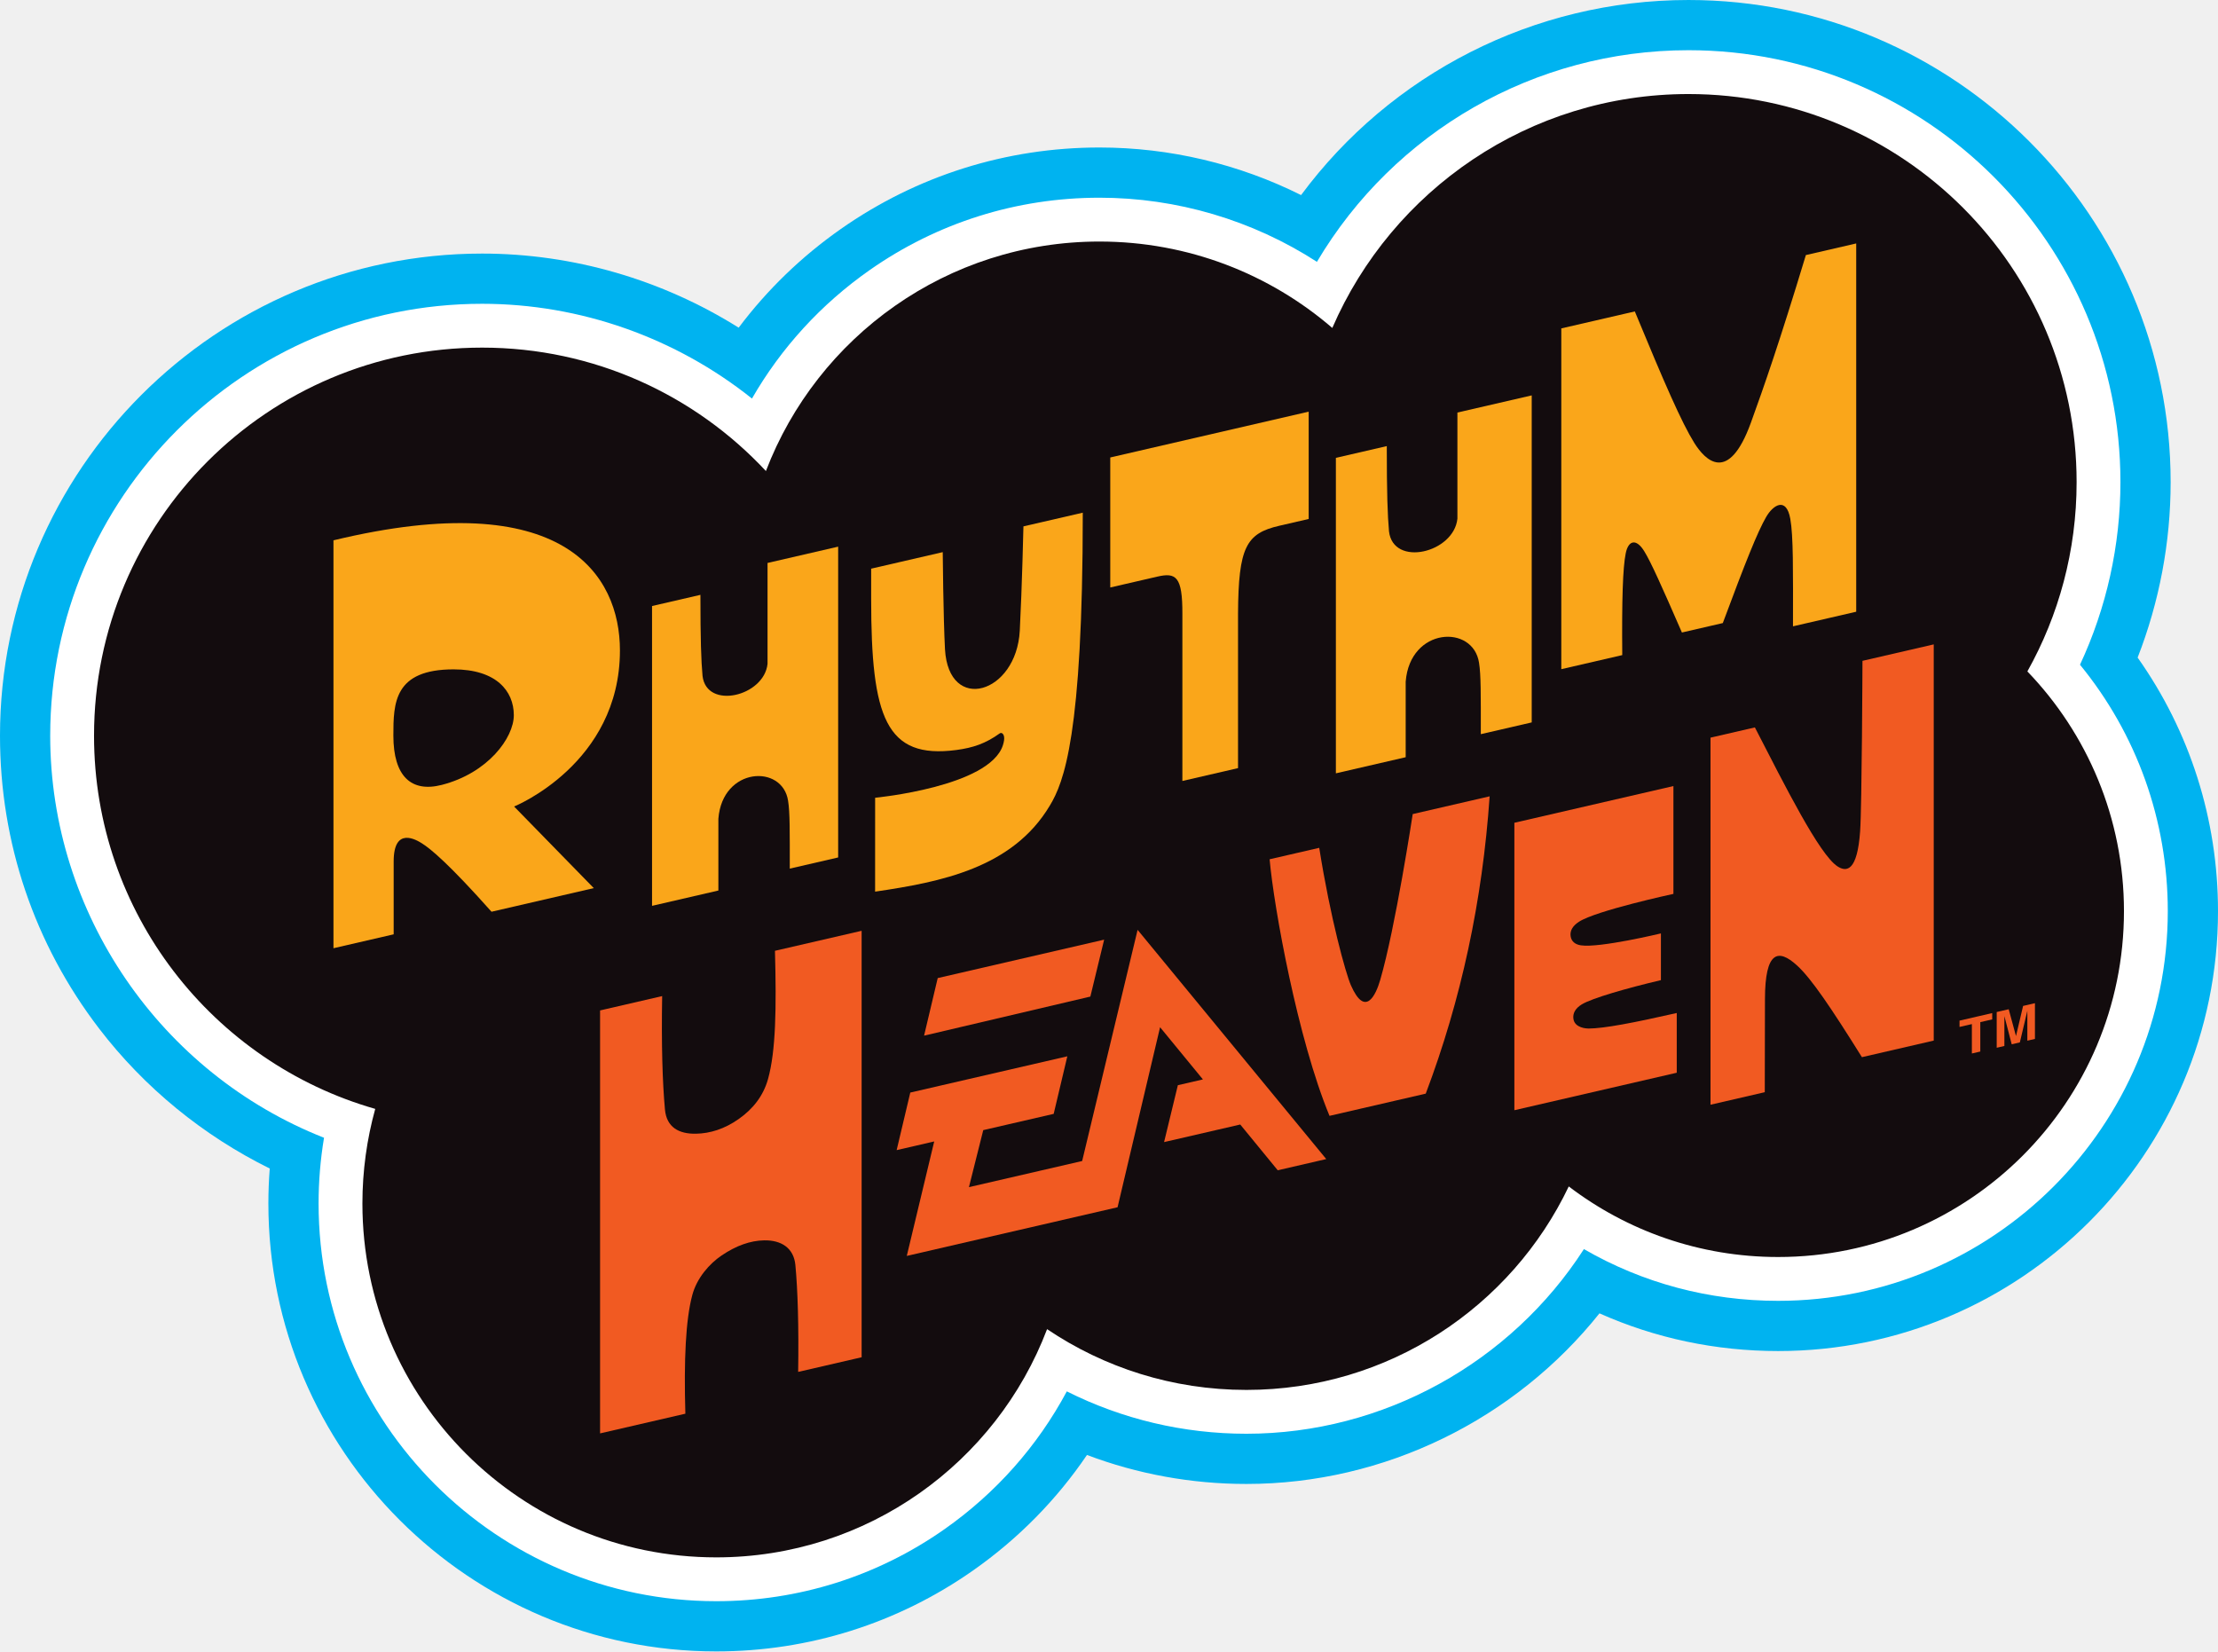
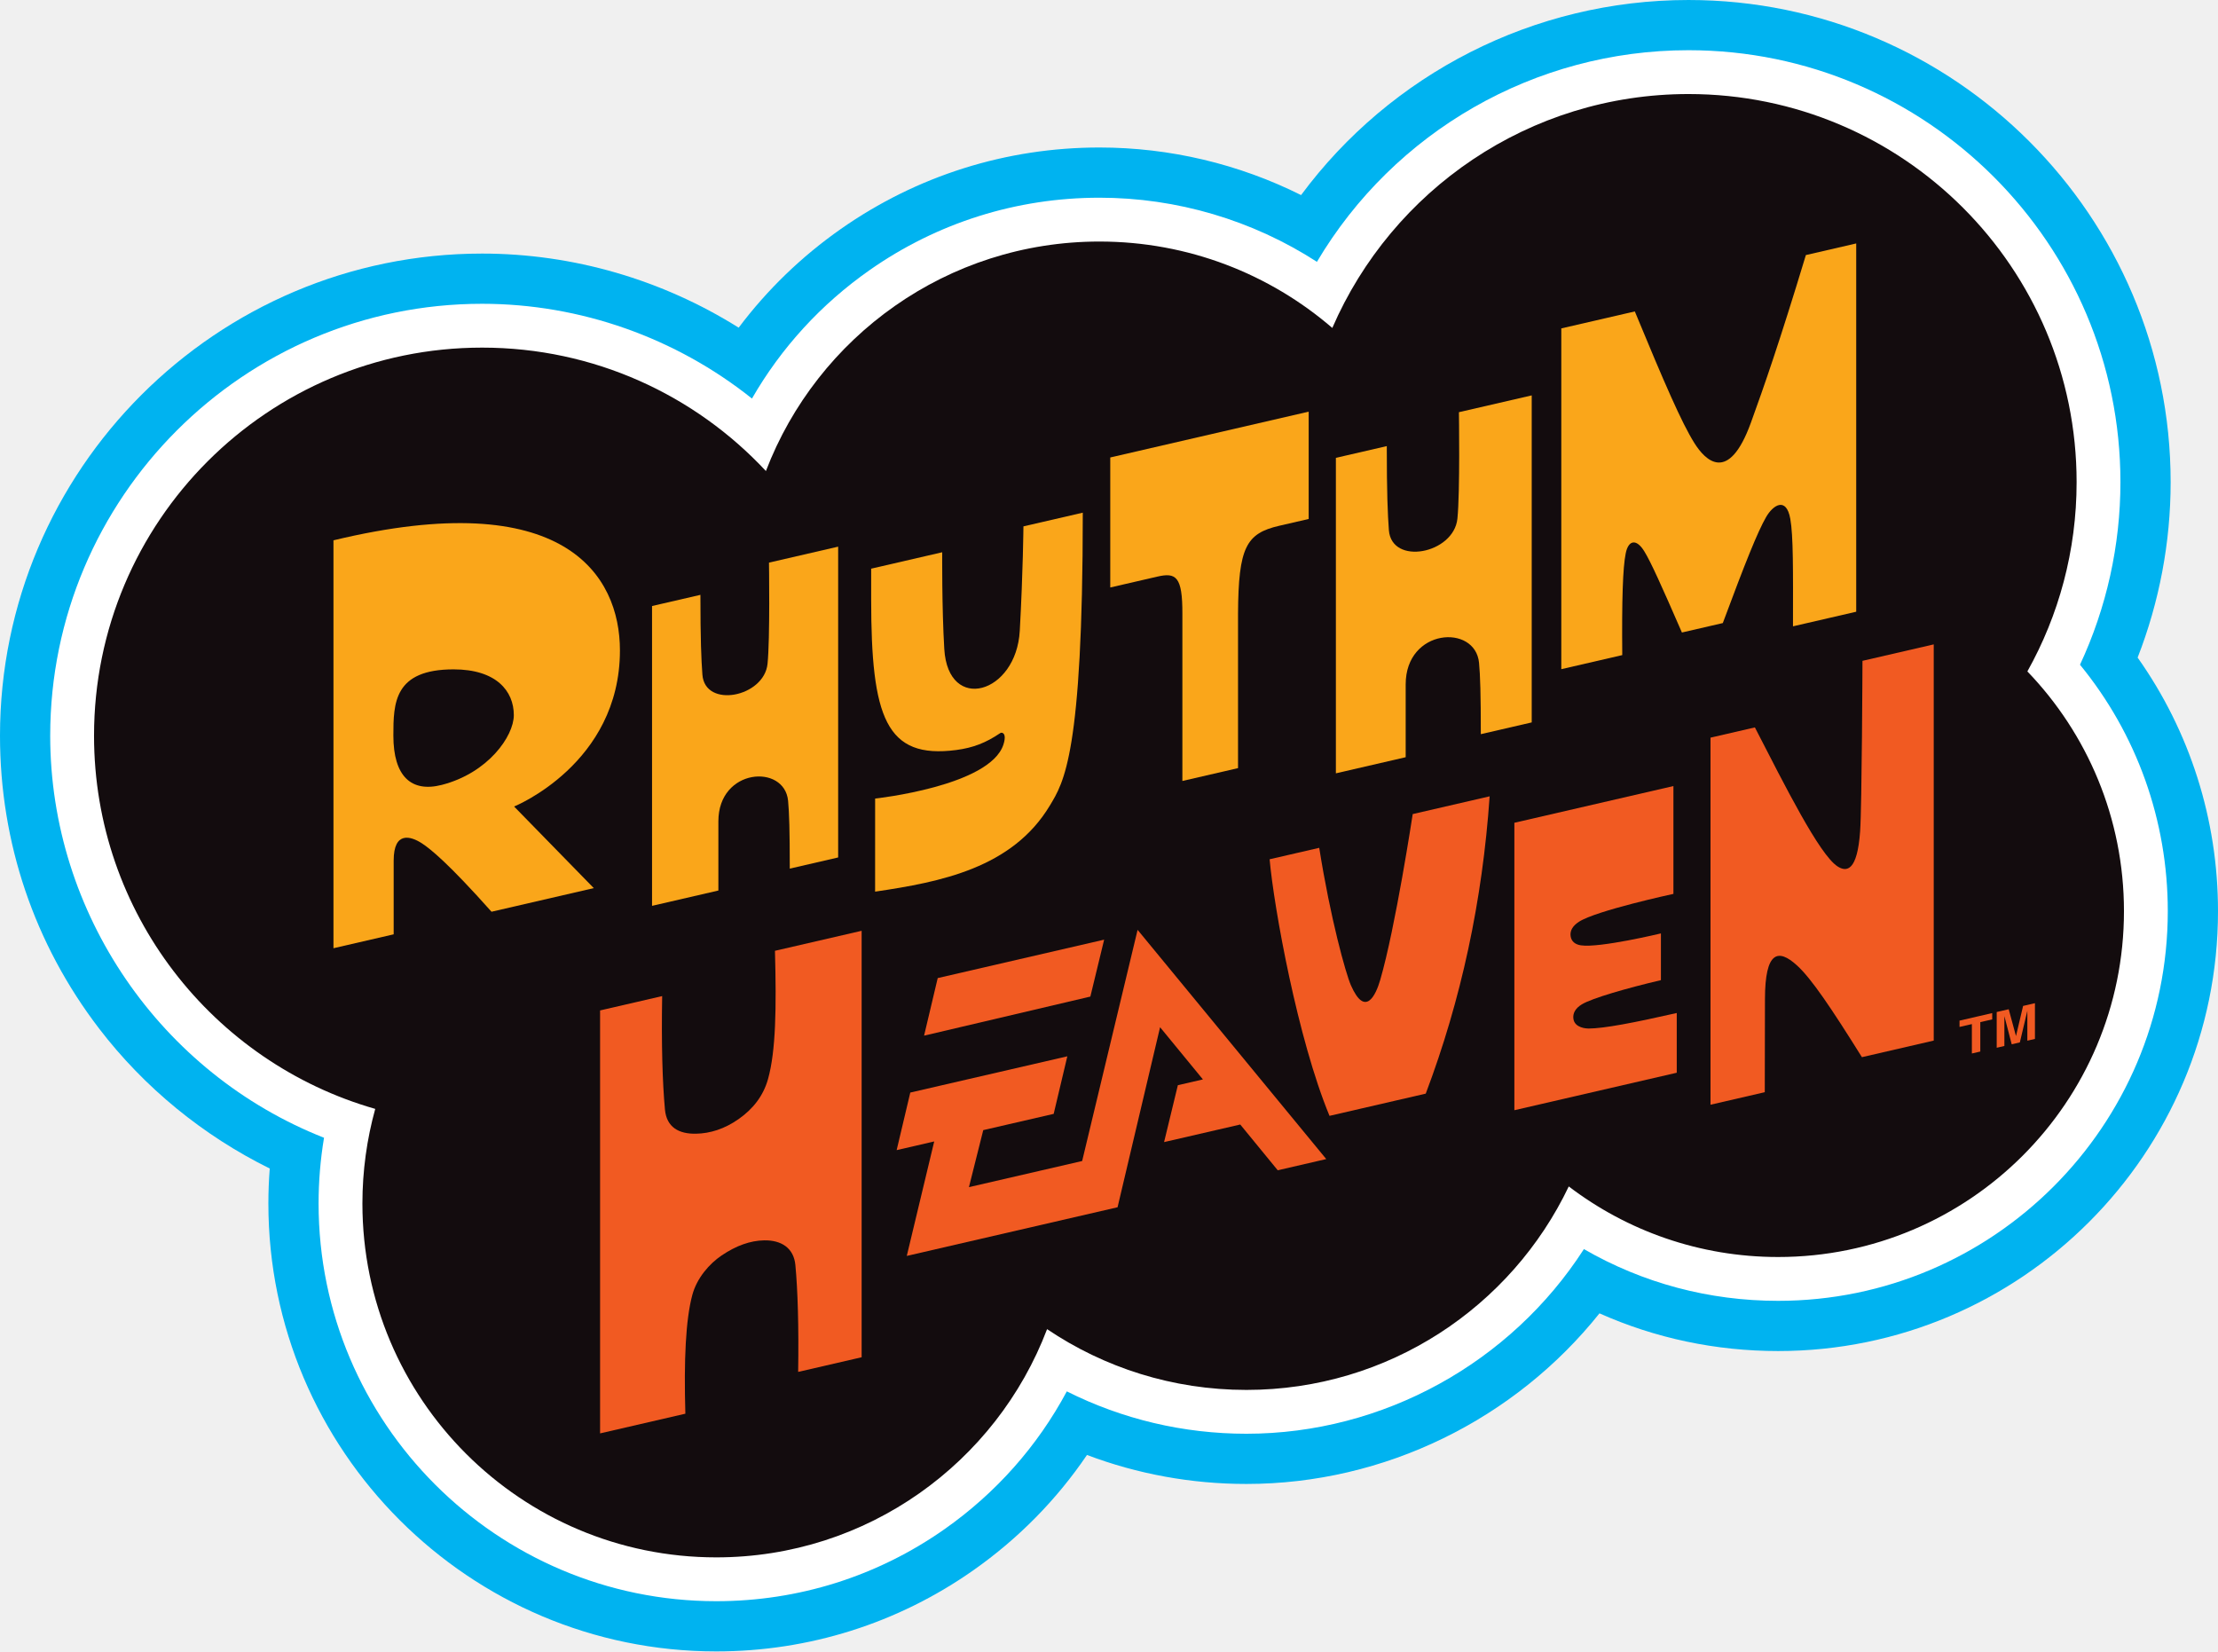
- <svg xmlns="http://www.w3.org/2000/svg" version="1.1" id="svg2" width="666.667" height="496.355" viewBox="0 0 666.667 496.355">
-   <defs id="defs6">
+ <svg xmlns="http://www.w3.org/2000/svg" version="1.1" id="svg1" width="666.667" height="496.355" viewBox="0 0 666.667 496.355">
+   <defs id="defs1">
+     <clipPath clipPathUnits="userSpaceOnUse" id="clipPath2">
+       <path d="M 0,372.266 H 500 V 0 H 0 Z" transform="translate(-481.8831,-224.0316)" id="path2" />
+     </clipPath>
+     <clipPath clipPathUnits="userSpaceOnUse" id="clipPath4">
+       <path d="M 0,372.266 H 500 V 0 H 0 Z" transform="translate(-468.8918,-222.4202)" id="path4" />
+     </clipPath>
+     <clipPath clipPathUnits="userSpaceOnUse" id="clipPath6">
+       <path d="M 0,372.266 H 500 V 0 H 0 Z" transform="translate(-457.0276,-220.9139)" id="path6" />
+     </clipPath>
+     <clipPath clipPathUnits="userSpaceOnUse" id="clipPath8">
+       <path d="M 0,372.266 H 500 V 0 H 0 Z" transform="translate(-457.0208,-137.6717)" id="path8" />
+     </clipPath>
+     <clipPath clipPathUnits="userSpaceOnUse" id="clipPath10">
+       <path d="M 0,372.266 H 500 V 0 H 0 Z" transform="translate(-419.8547,-223.2986)" id="path10" />
+     </clipPath>
+     <clipPath clipPathUnits="userSpaceOnUse" id="clipPath12">
+       <path d="M 0,372.266 H 500 V 0 H 0 Z" transform="translate(-358.1038,-140.409)" id="path12" />
+     </clipPath>
+     <clipPath clipPathUnits="userSpaceOnUse" id="clipPath14">
+       <path d="M 0,372.266 H 500 V 0 H 0 Z" transform="translate(-318.4651,-188.7532)" id="path14" />
+     </clipPath>
    <clipPath clipPathUnits="userSpaceOnUse" id="clipPath16">
-       <path d="M 0,372.266 H 500 V 0 H 0 Z" id="path14" />
+       <path d="M 0,372.266 H 500 V 0 H 0 Z" transform="translate(-256.4475,-162.6566)" id="path16" />
+     </clipPath>
+     <clipPath clipPathUnits="userSpaceOnUse" id="clipPath18">
+       <path d="M 0,372.266 H 500 V 0 H 0 Z" transform="translate(-174.698,-157.9329)" id="path18" />
+     </clipPath>
+     <clipPath clipPathUnits="userSpaceOnUse" id="clipPath20">
+       <path d="M 0,372.266 H 500 V 0 H 0 Z" transform="translate(-418.4436,-234.369)" id="path20" />
+     </clipPath>
+     <clipPath clipPathUnits="userSpaceOnUse" id="clipPath22">
+       <path d="M 0,372.266 H 500 V 0 H 0 Z" transform="translate(-328.884,-279.3484)" id="path22" />
+     </clipPath>
+     <clipPath clipPathUnits="userSpaceOnUse" id="clipPath24">
+       <path d="M 0,372.266 H 500 V 0 H 0 Z" transform="translate(-250.2844,-269.1419)" id="path24" />
+     </clipPath>
+     <clipPath clipPathUnits="userSpaceOnUse" id="clipPath26">
+       <path d="M 0,372.266 H 500 V 0 H 0 Z" transform="translate(-244.0901,-256.6976)" id="path26" />
+     </clipPath>
+     <clipPath clipPathUnits="userSpaceOnUse" id="clipPath28">
+       <path d="M 0,372.266 H 500 V 0 H 0 Z" transform="translate(-173.3499,-245.4373)" id="path28" />
+     </clipPath>
+     <clipPath clipPathUnits="userSpaceOnUse" id="clipPath30">
+       <path d="M 0,372.266 H 500 V 0 H 0 Z" transform="translate(-99.5637,-195.3255)" id="path30" />
    </clipPath>
  </defs>
-   <g id="g8" transform="matrix(1.333333,0,0,-1.333333,0,496.3547)">
-     <g id="g10">
-       <g id="g12" clip-path="url(#clipPath16)">
-         <g id="g18" transform="translate(481.8831,224.0316)">
-           <path d="m 0,0 c 4.894,12.547 7.441,25.99 7.441,39.551 0,59.928 -48.754,108.683 -108.682,108.683 -34.925,0 -67.126,-16.686 -87.342,-43.975 -14.012,7.001 -29.565,10.725 -45.455,10.725 -20.991,0 -41.147,-6.349 -58.289,-18.36 -8.888,-6.229 -16.636,-13.735 -23.038,-22.255 -17.193,10.789 -37.267,16.702 -57.835,16.702 -59.928,0 -108.683,-48.755 -108.683,-108.683 0,-24.092 7.723,-46.916 22.335,-66.007 10.207,-13.335 23.493,-24.171 38.472,-31.557 -0.204,-2.623 -0.307,-5.258 -0.307,-7.897 0,-55.669 45.29,-100.959 100.959,-100.959 20.884,0 40.93,6.327 57.972,18.298 10.137,7.121 18.773,15.914 25.603,25.984 11.397,-4.307 23.536,-6.534 35.935,-6.534 31.208,0 60.532,14.581 79.601,38.459 12.554,-5.597 26.177,-8.498 40.267,-8.498 54.679,0 99.163,44.484 99.163,99.162 C 18.117,-36.458 11.765,-16.626 0,0" style="fill:#00b3f0;fill-opacity:1;fill-rule:nonzero;stroke:none" id="path20" />
-         </g>
-         <g id="g22" transform="translate(468.8918,222.4202)">
-           <path d="m 0,0 c 5.98,12.826 9.115,26.918 9.115,41.162 0,53.688 -43.678,97.366 -97.365,97.366 -34.693,0 -66.385,-18.377 -83.768,-47.706 -14.529,9.386 -31.55,14.456 -49.029,14.456 -18.655,0 -36.565,-5.64 -51.793,-16.312 -10.96,-7.68 -19.969,-17.542 -26.538,-28.964 -17.159,13.703 -38.677,21.363 -60.831,21.363 -53.687,0 -97.366,-43.678 -97.366,-97.365 0,-40.116 24.959,-76.144 61.728,-90.631 -0.816,-4.887 -1.227,-9.848 -1.227,-14.83 0,-49.429 40.213,-89.642 89.641,-89.642 18.544,0 36.341,5.616 51.467,16.241 11.591,8.143 20.974,18.746 27.565,31.059 12.5,-6.276 26.297,-9.552 40.478,-9.552 30.846,0 59.619,16.027 76.091,41.624 13.257,-7.66 28.192,-11.663 43.777,-11.663 48.438,0 87.845,39.407 87.845,87.845 C 19.79,-35.123 12.811,-15.654 0,0" style="fill:#ffffff;fill-opacity:1;fill-rule:nonzero;stroke:none" id="path24" />
-         </g>
-         <g id="g26" transform="translate(457.0276,220.9139)">
-           <path d="m 0,0 c 7.066,12.623 11.1,27.174 11.1,42.668 0,48.318 -39.168,87.486 -87.486,87.486 -35.965,0 -66.856,-21.705 -80.302,-52.728 -14.093,12.138 -32.436,19.478 -52.495,19.478 -34.318,0 -63.615,-21.483 -75.187,-51.733 -15.969,17.115 -38.72,27.82 -63.975,27.82 -48.317,0 -87.485,-39.168 -87.485,-87.485 0,-39.96 26.791,-73.661 63.391,-84.124 -1.881,-6.792 -2.891,-13.946 -2.891,-21.337 0,-44.051 35.71,-79.762 79.761,-79.762 34.079,0 63.16,21.375 74.583,51.446 12.831,-8.648 28.29,-13.698 44.927,-13.698 32.057,0 59.734,18.744 72.675,45.869 13.102,-9.979 29.454,-15.908 47.194,-15.908 43.058,0 77.964,34.906 77.964,77.965 C 21.774,-33.06 13.482,-14.015 0,0" style="fill:#130c0e;fill-opacity:1;fill-rule:nonzero;stroke:none" id="path28" />
-         </g>
-         <g id="g30" transform="translate(457.0208,137.6717)">
-           <path d="M 0,0 V 6.729 L -1.691,-0.39 -3.523,-0.813 -5.175,5.534 v -6.728 l -1.731,-0.4 v 8.055 l 2.705,0.625 1.632,-6.013 0.019,0.005 1.592,6.756 2.67,0.617 V 0.396 Z M -12.504,-2.887 V 3.74 l -2.785,-0.643 v 1.424 l 7.368,1.702 V 4.798 l -2.685,-0.619 v -6.627 z" style="fill:#f15a22;fill-opacity:1;fill-rule:nonzero;stroke:none" id="path32" />
-         </g>
-         <g id="g34" transform="translate(419.8547,223.2986)">
-           <path d="m 0,0 c 0,0 -0.125,-32.699 -0.532,-38.451 -0.636,-8.984 -3.05,-9.225 -5.105,-7.877 -4.098,2.689 -11.758,18.002 -18.616,31.32 l -10.005,-2.31 v -82.747 l 12.235,2.825 0.041,20.996 c 0.021,10.777 2.963,11.478 7.24,7.563 3.244,-2.97 7.659,-9.522 14.617,-20.662 l 16.189,3.738 V 3.708 Z" style="fill:#f15a22;fill-opacity:1;fill-rule:nonzero;stroke:none" id="path36" />
-         </g>
-         <g id="g38" transform="translate(358.1038,140.409)">
-           <path d="m 0,0 c -0.371,-0.002 -3.12,0.091 -3.413,2.188 -0.171,1.214 0.412,2.354 1.878,3.251 2.294,1.403 10.231,3.684 17.849,5.47 v 10.535 c 0,0 -13.794,-3.319 -18.037,-2.688 -1.288,0.192 -2.146,0.872 -2.317,2.063 -0.174,1.217 0.438,2.313 1.879,3.251 3.88,2.527 21.294,6.284 21.294,6.284 v 24.307 l -35.855,-8.277 v -64.797 l 36.606,8.451 V 3.501 C 10.114,1.281 3.51,0.019 0,0" style="fill:#f15a22;fill-opacity:1;fill-rule:nonzero;stroke:none" id="path40" />
-         </g>
-         <g id="g42" transform="translate(318.4651,188.7532)">
-           <path d="m 0,0 c 0,0 -3.884,-25.59 -7.332,-37.417 -0.986,-3.378 -3.368,-8.549 -6.607,-1.156 -1.162,2.648 -4.606,15.019 -7.133,30.967 l -11.187,-2.582 c 0.98,-10.966 6.349,-40.584 13.504,-57.839 l 21.693,5.008 c 7.986,21.133 12.777,43.453 14.405,67.023 z" style="fill:#f15a22;fill-opacity:1;fill-rule:nonzero;stroke:none" id="path44" />
-         </g>
-         <g id="g46" transform="translate(256.4475,162.6566)">
-           <path d="m 0,0 -12.5,-52.11 -25.521,-5.892 3.227,12.854 15.877,3.665 3.075,12.976 -35.401,-8.173 -3.074,-12.976 8.467,1.955 -6.183,-25.803 47.516,10.969 9.584,40.585 9.655,-11.766 -5.647,-1.304 -3.107,-12.826 17.171,3.964 8.452,-10.317 10.937,2.526 z m -10.65,-15.042 -37.484,-8.809 3.074,12.977 37.518,8.662 v 0 z" style="fill:#f15a22;fill-opacity:1;fill-rule:nonzero;stroke:none" id="path48" />
-         </g>
-         <g id="g50" transform="translate(174.6975,157.9329)">
-           <path d="m 0,0 c 0.345,-12.911 0.206,-22.575 -1.565,-28.917 -1.077,-3.851 -3.445,-6.783 -6.608,-9.002 -3.221,-2.261 -6.451,-3.251 -9.613,-3.314 -3.857,-0.076 -6.644,1.425 -7.014,5.471 -0.564,6.158 -0.815,14.766 -0.627,25.552 l -13.997,-3.232 v -95.345 l 19.227,4.439 c -0.345,12.16 0.07,21.181 1.566,26.76 1.019,3.8 3.808,7.018 6.607,8.909 3.271,2.209 6.444,3.355 9.613,3.407 3.851,0.063 6.651,-1.724 7.015,-5.564 0.532,-5.627 0.782,-13.746 0.625,-24.092 l 14.311,3.303 V 4.511 Z" style="fill:#f15a22;fill-opacity:1;fill-rule:nonzero;stroke:none" id="path52" />
-         </g>
-         <g id="g54" transform="translate(418.4436,234.369)">
-           <path d="m 0,0 v 83.019 l -11.349,-2.62 c -6.019,-19.876 -9.425,-29.594 -12.393,-37.787 -5.059,-13.94 -10.304,-8.465 -12.749,-4.577 -2.843,4.556 -6.709,13.419 -13.418,29.658 l -16.573,-3.826 v -76.818 l 13.742,3.172 c -0.105,12.436 0.114,19.683 0.783,22.964 0.605,2.947 2.382,3.365 4.18,0.439 1.483,-2.404 3.824,-7.608 8.485,-18.309 l 9.217,2.128 c 5.078,13.648 7.816,20.528 9.76,23.893 1.567,2.738 4.556,4.661 5.455,-0.397 0.689,-3.825 0.627,-11.522 0.606,-24.23 z" style="fill:#faa61a;fill-opacity:1;fill-rule:nonzero;stroke:none" id="path56" />
-         </g>
-         <g id="g58" transform="translate(328.5422,279.2698)">
-           <path d="m 0,0 v -23.921 c -0.793,-7.717 -14.451,-10.984 -15.42,-2.88 -0.328,3.609 -0.501,8.594 -0.501,19.236 l -11.475,-2.649 V -81.33 l 15.735,3.632 v 17.023 c 0.956,12.311 15.224,12.994 16.536,4.259 0.441,-2.753 0.401,-7.104 0.401,-16.085 l 11.475,2.649 V 3.867 Z" style="fill:#faa61a;fill-opacity:1;fill-rule:nonzero;stroke:none" id="path60" />
-         </g>
-         <g id="g62" transform="translate(250.2844,269.1419)">
-           <path d="m 0,0 v -29.308 l 10.588,2.444 c 4.22,0.974 5.701,0.079 5.671,-8.398 v -37.664 l 12.544,2.896 v 34.854 c 0.087,14.962 1.843,18.059 9.283,19.777 l 6.644,1.534 v 24.192 z" style="fill:#faa61a;fill-opacity:1;fill-rule:nonzero;stroke:none" id="path64" />
-         </g>
-         <g id="g66" transform="translate(244.0896,256.6976)">
-           <path d="m 0,0 -13.378,-3.088 c 0,0 -0.305,-13.483 -0.824,-23.531 -0.775,-14.253 -16.015,-18.687 -16.86,-4.187 -0.386,7.391 -0.509,21.909 -0.509,21.909 l -16.134,-3.726 v -6.856 c 0,-26.701 3.309,-36.119 19.197,-34.021 3.761,0.497 6.616,1.462 9.786,3.748 0.206,0.13 0.408,0.11 0.572,0 0.34,-0.245 0.704,-0.932 0.143,-2.675 -3.024,-9.389 -28.803,-11.838 -28.803,-11.838 l -0.007,-21.165 c 14.805,2.179 30.966,5.303 39.375,19.38 C -4.266,-60.813 0.001,-50.219 0,0" style="fill:#faa61a;fill-opacity:1;fill-rule:nonzero;stroke:none" id="path68" />
-         </g>
-         <g id="g70" transform="translate(173.0251,245.3621)">
-           <path d="m 0,0 v -22.734 c -0.753,-7.334 -13.734,-10.439 -14.654,-2.737 -0.312,3.43 -0.476,8.168 -0.476,18.282 l -10.906,-2.518 v -67.587 l 14.953,3.452 v 16.178 c 0.91,11.7 14.469,12.35 15.716,4.048 0.42,-2.617 0.381,-6.752 0.381,-15.287 l 10.906,2.517 V 3.675 Z" style="fill:#faa61a;fill-opacity:1;fill-rule:nonzero;stroke:none" id="path72" />
-         </g>
-         <g id="g74" transform="translate(99.5637,195.3255)">
-           <path d="m 0,0 c -6.848,-1.746 -10.887,1.922 -10.887,11.127 0,7.343 0.139,14.923 13.581,14.923 9.571,0 13.563,-4.846 13.573,-10.313 C 16.275,10.637 10.442,2.663 0,0 m 40.187,30.329 c 0,16.906 -12.458,37.356 -64.578,24.811 v -91.951 l 13.573,3.133 v 16.43 c 0,8.021 5.219,4.8 6.372,4.075 1.948,-1.224 6.017,-4.551 15.683,-15.413 l 23.058,5.324 -17.968,18.397 c 0,0 23.86,9.607 23.86,35.194" style="fill:#faa61a;fill-opacity:1;fill-rule:nonzero;stroke:none" id="path76" />
-         </g>
-       </g>
-     </g>
+   <g id="layer-MC0">
+     <path id="path1" d="m 0,0 c 4.894,12.547 7.441,25.99 7.441,39.551 0,59.928 -48.754,108.683 -108.682,108.683 -34.925,0 -67.126,-16.686 -87.342,-43.975 -14.012,7.001 -29.565,10.725 -45.455,10.725 -20.991,0 -41.147,-6.349 -58.289,-18.36 -8.888,-6.229 -16.636,-13.735 -23.038,-22.255 -17.193,10.789 -37.267,16.702 -57.835,16.702 -59.928,0 -108.683,-48.755 -108.683,-108.683 0,-24.092 7.723,-46.916 22.335,-66.007 10.207,-13.335 23.493,-24.171 38.472,-31.557 -0.204,-2.623 -0.307,-5.258 -0.307,-7.897 0,-55.669 45.29,-100.959 100.959,-100.959 20.884,0 40.93,6.327 57.972,18.298 10.137,7.121 18.773,15.914 25.603,25.984 11.397,-4.307 23.536,-6.534 35.935,-6.534 31.208,0 60.532,14.581 79.601,38.459 12.554,-5.597 26.177,-8.498 40.267,-8.498 54.679,0 99.163,44.484 99.163,99.162 C 18.117,-36.458 11.765,-16.626 0,0" style="fill:#00b3f0;fill-opacity:1;fill-rule:nonzero;stroke:none" transform="matrix(1.333333,0,0,-1.333333,642.5108,197.6459)" clip-path="url(#clipPath2)" />
+     <path id="path3" d="m 0,0 c 5.98,12.826 9.115,26.918 9.115,41.162 0,53.688 -43.678,97.366 -97.365,97.366 -34.693,0 -66.385,-18.377 -83.768,-47.706 -14.529,9.386 -31.55,14.456 -49.029,14.456 -18.655,0 -36.565,-5.64 -51.793,-16.312 -10.96,-7.68 -19.969,-17.542 -26.538,-28.964 -17.159,13.703 -38.677,21.363 -60.831,21.363 -53.687,0 -97.366,-43.678 -97.366,-97.365 0,-40.116 24.959,-76.144 61.728,-90.631 -0.816,-4.887 -1.227,-9.848 -1.227,-14.83 0,-49.429 40.213,-89.642 89.641,-89.642 18.544,0 36.341,5.616 51.467,16.241 11.591,8.143 20.974,18.746 27.565,31.059 12.5,-6.276 26.297,-9.552 40.478,-9.552 30.846,0 59.619,16.027 76.091,41.624 13.257,-7.66 28.192,-11.663 43.777,-11.663 48.438,0 87.845,39.407 87.845,87.845 C 19.79,-35.123 12.811,-15.654 0,0" style="fill:#ffffff;fill-opacity:1;fill-rule:nonzero;stroke:none" transform="matrix(1.333333,0,0,-1.333333,625.1891,199.7944)" clip-path="url(#clipPath4)" />
+     <path id="path5" d="m 0,0 c 7.066,12.623 11.1,27.174 11.1,42.668 0,48.318 -39.168,87.486 -87.486,87.486 -35.965,0 -66.856,-21.705 -80.302,-52.728 -14.093,12.138 -32.436,19.478 -52.495,19.478 -34.318,0 -63.615,-21.483 -75.187,-51.733 -15.969,17.115 -38.72,27.82 -63.975,27.82 -48.317,0 -87.485,-39.168 -87.485,-87.485 0,-39.96 26.791,-73.661 63.391,-84.124 -1.881,-6.792 -2.891,-13.946 -2.891,-21.337 0,-44.051 35.71,-79.762 79.761,-79.762 34.079,0 63.16,21.375 74.583,51.446 12.831,-8.648 28.29,-13.698 44.927,-13.698 32.057,0 59.734,18.744 72.675,45.869 13.102,-9.979 29.454,-15.908 47.194,-15.908 43.058,0 77.964,34.906 77.964,77.965 C 21.774,-33.06 13.482,-14.015 0,0" style="fill:#130c0e;fill-opacity:1;fill-rule:nonzero;stroke:none" transform="matrix(1.333333,0,0,-1.333333,609.3701,201.8028)" clip-path="url(#clipPath6)" />
+     <path id="path7" d="M 0,0 V 6.729 L -1.691,-0.39 -3.523,-0.813 -5.175,5.534 v -6.728 l -1.731,-0.4 v 8.055 l 2.705,0.625 1.632,-6.013 0.019,0.005 1.592,6.756 2.67,0.617 V 0.396 Z M -12.504,-2.887 V 3.74 l -2.785,-0.643 v 1.424 l 7.368,1.702 V 4.799 l -2.685,-0.62 v -6.627 z" style="fill:#f15a22;fill-opacity:1;fill-rule:nonzero;stroke:none" transform="matrix(1.333333,0,0,-1.333333,609.3611,312.7924)" clip-path="url(#clipPath8)" />
+     <path id="path9" d="m 0,0 c 0,0 -0.125,-32.699 -0.532,-38.451 -0.636,-8.984 -3.05,-9.225 -5.105,-7.877 -4.098,2.689 -11.758,18.002 -18.616,31.32 l -10.005,-2.31 v -82.747 l 12.235,2.825 0.041,20.996 c 0.021,10.777 2.963,11.478 7.24,7.563 3.244,-2.97 7.659,-9.522 14.617,-20.662 l 16.189,3.738 V 3.708 Z" style="fill:#f15a22;fill-opacity:1;fill-rule:nonzero;stroke:none" transform="matrix(1.333333,0,0,-1.333333,559.8063,198.6232)" clip-path="url(#clipPath10)" />
+     <path id="path11" d="m 0,0 c -0.371,-0.002 -3.119,0.091 -3.413,2.188 -0.171,1.214 0.412,2.354 1.879,3.251 2.293,1.403 10.23,3.684 17.848,5.47 v 10.535 c 0,0 -13.794,-3.319 -18.037,-2.688 -1.288,0.192 -2.146,0.873 -2.317,2.063 -0.174,1.217 0.438,2.313 1.879,3.251 3.88,2.527 21.294,6.284 21.294,6.284 v 24.307 l -35.855,-8.277 v -64.797 l 36.606,8.451 V 3.501 C 10.114,1.281 3.511,0.019 0,0" style="fill:#f15a22;fill-opacity:1;fill-rule:nonzero;stroke:none" transform="matrix(1.333333,0,0,-1.333333,477.4717,309.1427)" clip-path="url(#clipPath12)" />
+     <path id="path13" d="m 0,0 c 0,0 -3.884,-25.59 -7.332,-37.417 -0.986,-3.378 -3.368,-8.549 -6.607,-1.156 -1.161,2.648 -4.606,15.019 -7.133,30.967 l -11.187,-2.582 c 0.98,-10.966 6.35,-40.584 13.504,-57.839 l 21.693,5.008 c 7.986,21.133 12.777,43.453 14.405,67.023 z" style="fill:#f15a22;fill-opacity:1;fill-rule:nonzero;stroke:none" transform="matrix(1.333333,0,0,-1.333333,424.6201,244.6837)" clip-path="url(#clipPath14)" />
+     <path id="path15" d="m 0,0 -12.5,-52.11 -25.521,-5.892 3.227,12.854 15.877,3.665 3.075,12.976 -35.401,-8.173 -3.074,-12.976 8.467,1.955 -6.183,-25.803 47.516,10.969 9.584,40.585 9.655,-11.766 -5.647,-1.304 -3.107,-12.826 17.171,3.964 8.452,-10.317 10.937,2.526 z m -10.65,-15.042 -37.484,-8.809 3.074,12.977 37.518,8.662 v 0 z" style="fill:#f15a22;fill-opacity:1;fill-rule:nonzero;stroke:none" transform="matrix(1.333333,0,0,-1.333333,341.93,279.4792)" clip-path="url(#clipPath16)" />
+     <path id="path17" d="m 0,0 c 0.344,-12.911 0.206,-22.575 -1.566,-28.917 -1.076,-3.851 -3.444,-6.783 -6.607,-9.002 -3.222,-2.261 -6.451,-3.251 -9.614,-3.314 -3.856,-0.076 -6.644,1.425 -7.014,5.471 -0.564,6.158 -0.814,14.766 -0.626,25.552 l -13.997,-3.232 v -95.345 l 19.226,4.439 c -0.344,12.161 0.071,21.181 1.566,26.76 1.019,3.8 3.808,7.018 6.607,8.909 3.271,2.209 6.444,3.355 9.613,3.407 3.852,0.063 6.652,-1.724 7.015,-5.564 0.532,-5.627 0.783,-13.746 0.626,-24.092 l 14.311,3.303 V 4.511 Z" style="fill:#f15a22;fill-opacity:1;fill-rule:nonzero;stroke:none" transform="matrix(1.333333,0,0,-1.333333,232.9307,285.7775)" clip-path="url(#clipPath18)" />
+     <path id="path19" d="m 0,0 v 83.019 l -11.349,-2.62 C -17.368,60.523 -20.772,50.804 -23.742,42.612 -28.797,28.67 -34.054,34.143 -36.491,38.035 -39.343,42.586 -43.2,51.454 -49.909,67.693 l -16.573,-3.826 v -76.818 l 13.742,3.173 c -0.105,12.435 0.111,19.682 0.783,22.963 0.603,2.947 2.379,3.363 4.18,0.439 1.481,-2.405 3.824,-7.608 8.485,-18.309 l 9.217,2.128 c 5.078,13.648 7.823,20.524 9.76,23.893 1.573,2.735 4.549,4.66 5.455,-0.397 0.684,-3.826 0.627,-11.522 0.606,-24.23 z" style="fill:#faa61a;fill-opacity:1;fill-rule:nonzero;stroke:none" transform="matrix(1.333333,0,0,-1.333333,557.9248,183.8627)" clip-path="url(#clipPath20)" />
+     <path id="path21" d="m 0,0 c 0,0 0.272,-18.031 -0.342,-24 -0.815,-7.922 -14.857,-10.657 -15.452,-2.56 -0.265,3.614 -0.469,8.274 -0.469,18.916 l -11.474,-2.649 v -71.116 l 15.734,3.633 v 16.423 c 0,12.631 15.691,13.688 16.536,4.858 0.266,-2.776 0.402,-7.104 0.402,-16.085 l 11.474,2.649 v 73.72 z" style="fill:#faa61a;fill-opacity:1;fill-rule:nonzero;stroke:none" transform="matrix(1.333333,0,0,-1.333333,438.512,123.8901)" clip-path="url(#clipPath22)" />
+     <path id="path23" d="m 0,0 v -29.308 l 10.588,2.444 c 4.22,0.974 5.701,0.079 5.671,-8.398 v -37.664 l 12.544,2.896 v 34.854 c 0.087,14.962 1.843,18.059 9.284,19.777 l 6.643,1.534 v 24.192 z" style="fill:#faa61a;fill-opacity:1;fill-rule:nonzero;stroke:none" transform="matrix(1.333333,0,0,-1.333333,333.7125,137.4988)" clip-path="url(#clipPath24)" />
+     <path id="path25" d="m 0,0 -13.379,-3.088 c 0,0 -0.083,-10.124 -0.824,-23.531 -0.786,-14.252 -16.14,-18.622 -17.017,-4.124 -0.56,9.261 -0.47,21.818 -0.47,21.818 l -16.015,-3.698 v -6.856 c 0,-26.701 3.309,-36.119 19.197,-34.021 3.761,0.498 6.644,1.606 9.88,3.797 0.202,0.137 0.458,0.14 0.698,-0.046 0.23,-0.178 0.603,-0.777 0.042,-2.52 -3.025,-9.389 -28.923,-12.179 -28.923,-12.179 l -0.006,-20.982 c 14.804,2.179 30.919,5.331 39.375,19.38 C -4.284,-60.802 0,-54.466 0,0" style="fill:#faa61a;fill-opacity:1;fill-rule:nonzero;stroke:none" transform="matrix(1.333333,0,0,-1.333333,325.4535,154.0912)" clip-path="url(#clipPath26)" />
+     <path id="path27" d="m 0,0 c 0,0 0.259,-17.137 -0.325,-22.81 -0.775,-7.528 -14.12,-10.128 -14.685,-2.433 -0.252,3.435 -0.445,7.865 -0.445,17.978 L -26.361,-9.782 V -77.37 l 14.954,3.453 v 15.608 c 0,12.005 14.912,13.009 15.716,4.618 0.252,-2.639 0.38,-6.752 0.38,-15.288 l 10.906,2.518 V 3.6 Z" style="fill:#faa61a;fill-opacity:1;fill-rule:nonzero;stroke:none" transform="matrix(1.333333,0,0,-1.333333,231.1332,169.1049)" clip-path="url(#clipPath28)" />
+     <path id="path29" d="m 0,0 c -6.848,-1.746 -10.887,1.922 -10.887,11.127 0,7.343 0.139,14.923 13.581,14.923 9.571,0 13.573,-4.846 13.573,-10.313 C 16.267,10.977 10.442,2.663 0,0 m 40.187,30.329 c 0,16.906 -12.458,37.356 -64.578,24.811 v -91.951 l 13.573,3.133 v 16.614 c 0,6.751 3.89,5.508 6.372,3.891 1.928,-1.256 6.017,-4.551 15.683,-15.413 l 23.058,5.324 -17.968,18.397 c 0,0 23.86,9.607 23.86,35.194" style="fill:#faa61a;fill-opacity:1;fill-rule:nonzero;stroke:none" transform="matrix(1.333333,0,0,-1.333333,132.7516,235.9207)" clip-path="url(#clipPath30)" />
  </g>
</svg>
